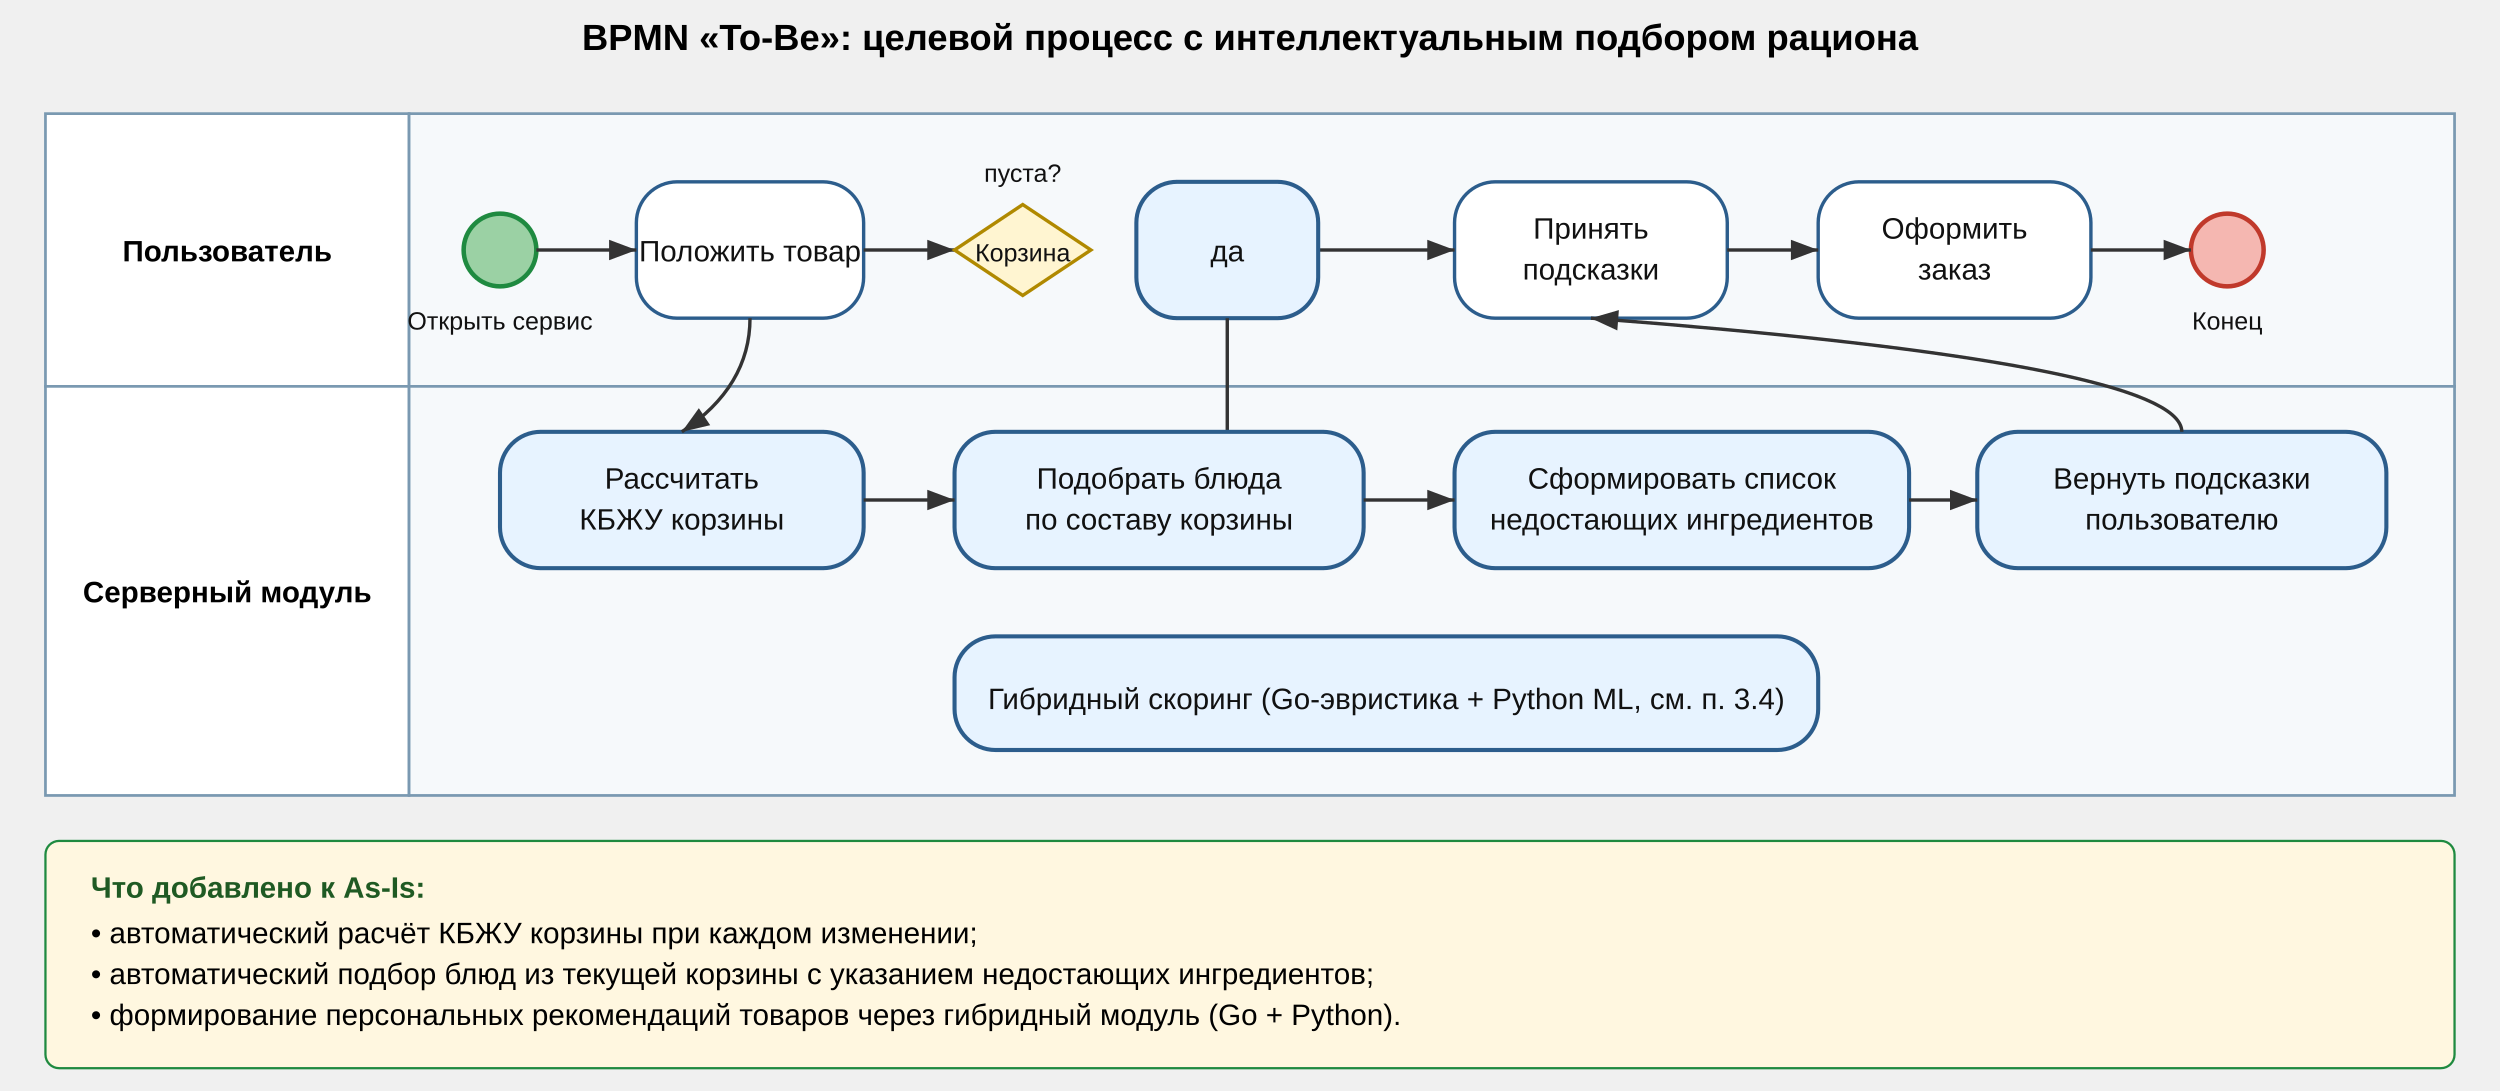
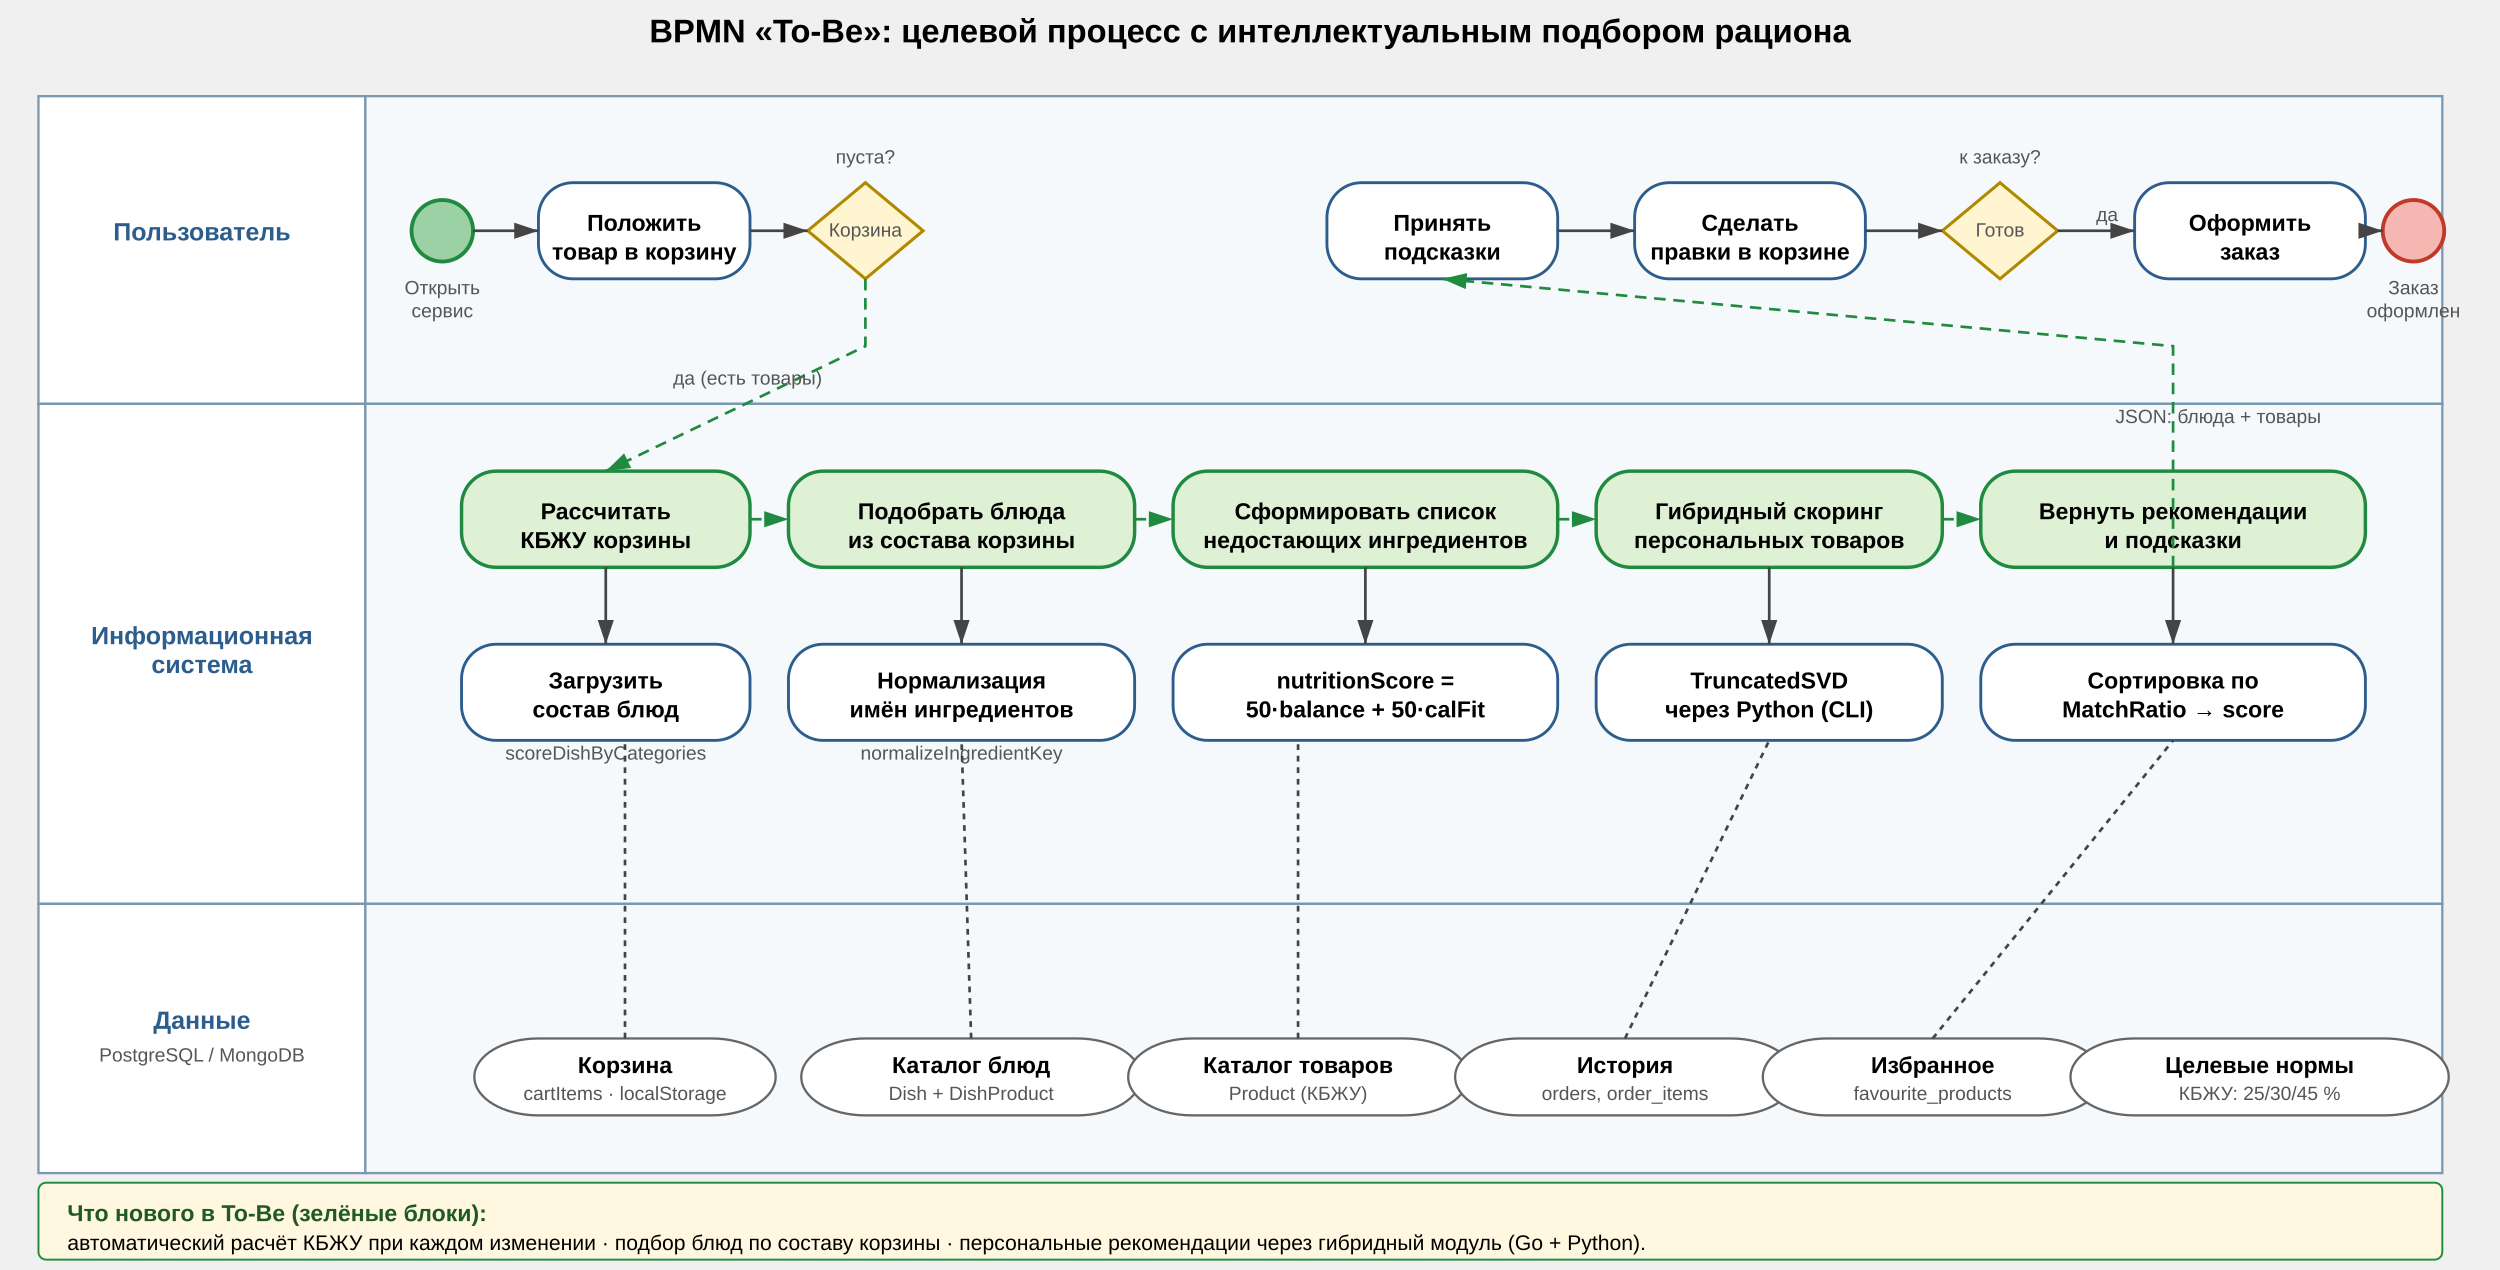
- <svg xmlns="http://www.w3.org/2000/svg" viewBox="0 0 1100 480" font-family="Arial, sans-serif" font-size="13">
+ <svg xmlns="http://www.w3.org/2000/svg" viewBox="0 0 1300 660" font-family="Arial, sans-serif" font-size="12">
  <style>
+     .ttl { font-weight:bold; font-size:17px; }
    .lane { fill:#f6f9fb; stroke:#7a99b1; stroke-width:1.2; }
    .laneT { fill:#fff; stroke:#7a99b1; stroke-width:1.2; }
-     .ttl { font-weight:bold; font-size:16px; }
+     .laneTtl { font-weight:bold; font-size:13px; fill:#2c5d8c; }
    .task { fill:#fff; stroke:#2c5d8c; stroke-width:1.5; rx:18; ry:18; }
-     .gw { fill:#fff5d1; stroke:#b08900; stroke-width:1.5; }
+     .new { fill:#e7f3ff; stroke:#2c5d8c; stroke-width:1.8; rx:18; ry:18; }
+     .auto { fill:#dff1d5; stroke:#1f8a40; stroke-width:1.8; rx:18; ry:18; }
+     .gw { fill:#fff5d1; stroke:#b08900; stroke-width:1.6; }
    .se { fill:#9bd1a4; stroke:#1f8a40; stroke-width:2; }
    .ee { fill:#f5b7b1; stroke:#c0392b; stroke-width:2; }
-     .new { fill:#e7f3ff; stroke:#2c5d8c; stroke-width:1.8; rx:18; ry:18; }
-     .ar { stroke:#333; stroke-width:1.5; fill:none; }
+     .data { fill:#fff; stroke:#666; stroke-width:1.2; }
+     .ar { stroke:#444; stroke-width:1.4; fill:none; }
+     .msg { stroke:#1f8a40; stroke-width:1.4; fill:none; stroke-dasharray:6 4; }
    .lbl { fill:#111; }
+     .tiny { font-size:10px; fill:#555; }
+     .name { font-weight:600; font-size:12px; }
  </style>
  <defs>
-     <marker id="m" markerWidth="10" markerHeight="10" refX="8" refY="3" orient="auto">
-       <path d="M0,0 L0,6 L8,3 z" fill="#333" />
+     <marker id="m" markerWidth="10" markerHeight="10" refX="9" refY="3" orient="auto">
+       <path d="M0,0 L0,6 L9,3 z" fill="#444" />
+     </marker>
+     <marker id="mg" markerWidth="10" markerHeight="10" refX="9" refY="3" orient="auto">
+       <path d="M0,0 L0,6 L9,3 z" fill="#1f8a40" />
    </marker>
  </defs>
-   <text x="550" y="22" text-anchor="middle" class="ttl">BPMN «To-Be»: целевой процесс с интеллектуальным подбором рациона</text>
-   <rect class="laneT" x="20" y="50" width="160" height="120" />
-   <rect class="lane" x="180" y="50" width="900" height="120" />
-   <text x="100" y="115" text-anchor="middle" font-weight="bold">Пользователь</text>
-   <rect class="laneT" x="20" y="170" width="160" height="180" />
-   <rect class="lane" x="180" y="170" width="900" height="180" />
-   <text x="100" y="265" text-anchor="middle" font-weight="bold">Серверный модуль</text>
-   <circle class="se" cx="220" cy="110" r="16" />
-   <text class="lbl" x="220" y="145" text-anchor="middle" font-size="11">Открыть сервис</text>
-   <rect class="task" x="280" y="80" width="100" height="60" />
-   <text class="lbl" x="330" y="115" text-anchor="middle">Положить товар</text>
-   <rect class="task" x="640" y="80" width="120" height="60" />
-   <text class="lbl" x="700" y="105" text-anchor="middle">Принять</text>
-   <text class="lbl" x="700" y="123" text-anchor="middle">подсказки</text>
-   <rect class="task" x="800" y="80" width="120" height="60" />
-   <text class="lbl" x="860" y="105" text-anchor="middle">Оформить</text>
-   <text class="lbl" x="860" y="123" text-anchor="middle">заказ</text>
-   <circle class="ee" cx="980" cy="110" r="16" />
-   <text class="lbl" x="980" y="145" text-anchor="middle" font-size="11">Конец</text>
-   <path class="ar" d="M236,110 L280,110" marker-end="url(#m)" />
-   <path class="ar" d="M380,110 L420,110" marker-end="url(#m)" />
-   <path class="ar" d="M580,110 L640,110" marker-end="url(#m)" />
-   <path class="ar" d="M760,110 L800,110" marker-end="url(#m)" />
-   <path class="ar" d="M920,110 L964,110" marker-end="url(#m)" />
-   <polygon class="gw" points="420,110 450,90 480,110 450,130" />
-   <text class="lbl" x="450" y="115" text-anchor="middle" font-size="11">Корзина</text>
-   <text class="lbl" x="450" y="80" text-anchor="middle" font-size="11">пуста?</text>
-   <rect class="new" x="500" y="80" width="80" height="60" />
-   <text class="lbl" x="540" y="115" text-anchor="middle">да</text>
-   <path class="ar" d="M540,140 Q540,180 540,220" marker-end="url(#m)" />
-   <rect class="new" x="220" y="190" width="160" height="60" />
-   <text class="lbl" x="300" y="215" text-anchor="middle">Рассчитать</text>
-   <text class="lbl" x="300" y="233" text-anchor="middle">КБЖУ корзины</text>
-   <rect class="new" x="420" y="190" width="180" height="60" />
-   <text class="lbl" x="510" y="215" text-anchor="middle">Подобрать блюда</text>
-   <text class="lbl" x="510" y="233" text-anchor="middle">по составу корзины</text>
-   <rect class="new" x="640" y="190" width="200" height="60" />
-   <text class="lbl" x="740" y="215" text-anchor="middle">Сформировать список</text>
-   <text class="lbl" x="740" y="233" text-anchor="middle">недостающих ингредиентов</text>
-   <rect class="new" x="870" y="190" width="180" height="60" />
-   <text class="lbl" x="960" y="215" text-anchor="middle">Вернуть подсказки</text>
-   <text class="lbl" x="960" y="233" text-anchor="middle">пользователю</text>
-   <path class="ar" d="M380,220 L420,220" marker-end="url(#m)" />
-   <path class="ar" d="M600,220 L640,220" marker-end="url(#m)" />
-   <path class="ar" d="M840,220 L870,220" marker-end="url(#m)" />
-   <path class="ar" d="M330,140 Q330,170 300,190" marker-end="url(#m)" />
-   <path class="ar" d="M960,190 Q960,160 700,140" marker-end="url(#m)" />
-   <rect class="new" x="420" y="280" width="380" height="50" />
-   <text class="lbl" x="610" y="312" text-anchor="middle">Гибридный скоринг (Go-эвристика + Python ML, см. п. 3.4)</text>
-   <rect x="20" y="370" width="1060" height="100" rx="6" fill="#fff7e0" stroke="#1f8a40" />
-   <text x="40" y="395" font-weight="bold" fill="#1f5a23">Что добавлено к As-Is:</text>
-   <text x="40" y="415">• автоматический расчёт КБЖУ корзины при каждом изменении;</text>
-   <text x="40" y="433">• автоматический подбор блюд из текущей корзины с указанием недостающих ингредиентов;</text>
-   <text x="40" y="451">• формирование персональных рекомендаций товаров через гибридный модуль (Go + Python).</text>
+   <text x="650" y="22" text-anchor="middle" class="ttl">BPMN «To-Be»: целевой процесс с интеллектуальным подбором рациона</text>
+   <rect class="laneT" x="20" y="50" width="170" height="160" />
+   <rect class="lane" x="190" y="50" width="1080" height="160" />
+   <text class="laneTtl" x="105" y="125" text-anchor="middle">Пользователь</text>
+   <rect class="laneT" x="20" y="210" width="170" height="260" />
+   <rect class="lane" x="190" y="210" width="1080" height="260" />
+   <text class="laneTtl" x="105" y="335" text-anchor="middle">Информационная</text>
+   <text class="laneTtl" x="105" y="350" text-anchor="middle">система</text>
+   <rect class="laneT" x="20" y="470" width="170" height="140" />
+   <rect class="lane" x="190" y="470" width="1080" height="140" />
+   <text class="laneTtl" x="105" y="535" text-anchor="middle">Данные</text>
+   <text class="tiny" x="105" y="552" text-anchor="middle">PostgreSQL / MongoDB</text>
+   <circle class="se" cx="230" cy="120" r="16" />
+   <text class="tiny" x="230" y="153" text-anchor="middle">Открыть</text>
+   <text class="tiny" x="230" y="165" text-anchor="middle">сервис</text>
+   <rect class="task" x="280" y="95" width="110" height="50" />
+   <text class="name" x="335" y="120" text-anchor="middle">Положить</text>
+   <text class="name" x="335" y="135" text-anchor="middle">товар в корзину</text>
+   <polygon class="gw" points="420,120 450,95 480,120 450,145" />
+   <text class="tiny" x="450" y="123" text-anchor="middle">Корзина</text>
+   <text class="tiny" x="450" y="85" text-anchor="middle">пуста?</text>
+   <rect class="task" x="690" y="95" width="120" height="50" />
+   <text class="name" x="750" y="120" text-anchor="middle">Принять</text>
+   <text class="name" x="750" y="135" text-anchor="middle">подсказки</text>
+   <rect class="task" x="850" y="95" width="120" height="50" />
+   <text class="name" x="910" y="120" text-anchor="middle">Сделать</text>
+   <text class="name" x="910" y="135" text-anchor="middle">правки в корзине</text>
+   <polygon class="gw" points="1010,120 1040,95 1070,120 1040,145" />
+   <text class="tiny" x="1040" y="123" text-anchor="middle">Готов</text>
+   <text class="tiny" x="1040" y="85" text-anchor="middle">к заказу?</text>
+   <rect class="task" x="1110" y="95" width="120" height="50" />
+   <text class="name" x="1170" y="120" text-anchor="middle">Оформить</text>
+   <text class="name" x="1170" y="135" text-anchor="middle">заказ</text>
+   <circle class="ee" cx="1255" cy="120" r="16" />
+   <text class="tiny" x="1255" y="153" text-anchor="middle">Заказ</text>
+   <text class="tiny" x="1255" y="165" text-anchor="middle">оформлен</text>
+   <path class="ar" d="M246,120 L280,120" marker-end="url(#m)" />
+   <path class="ar" d="M390,120 L420,120" marker-end="url(#m)" />
+   <path class="ar" d="M810,120 L850,120" marker-end="url(#m)" />
+   <path class="ar" d="M970,120 L1010,120" marker-end="url(#m)" />
+   <path class="ar" d="M1070,120 L1110,120" marker-end="url(#m)" />
+   <text class="tiny" x="1090" y="115">да</text>
+   <path class="ar" d="M1230,120 L1239,120" marker-end="url(#m)" />
+   <rect class="auto" x="240" y="245" width="150" height="50" />
+   <text class="name" x="315" y="270" text-anchor="middle">Рассчитать</text>
+   <text class="name" x="315" y="285" text-anchor="middle">КБЖУ корзины</text>
+   <rect class="auto" x="410" y="245" width="180" height="50" />
+   <text class="name" x="500" y="270" text-anchor="middle">Подобрать блюда</text>
+   <text class="name" x="500" y="285" text-anchor="middle">из состава корзины</text>
+   <rect class="auto" x="610" y="245" width="200" height="50" />
+   <text class="name" x="710" y="270" text-anchor="middle">Сформировать список</text>
+   <text class="name" x="710" y="285" text-anchor="middle">недостающих ингредиентов</text>
+   <rect class="auto" x="830" y="245" width="180" height="50" />
+   <text class="name" x="920" y="270" text-anchor="middle">Гибридный скоринг</text>
+   <text class="name" x="920" y="285" text-anchor="middle">персональных товаров</text>
+   <rect class="auto" x="1030" y="245" width="200" height="50" />
+   <text class="name" x="1130" y="270" text-anchor="middle">Вернуть рекомендации</text>
+   <text class="name" x="1130" y="285" text-anchor="middle">и подсказки</text>
+   <rect class="task" x="240" y="335" width="150" height="50" />
+   <text class="name" x="315" y="358" text-anchor="middle">Загрузить</text>
+   <text class="name" x="315" y="373" text-anchor="middle">состав блюд</text>
+   <text class="tiny" x="315" y="395" text-anchor="middle">scoreDishByCategories</text>
+   <rect class="task" x="410" y="335" width="180" height="50" />
+   <text class="name" x="500" y="358" text-anchor="middle">Нормализация</text>
+   <text class="name" x="500" y="373" text-anchor="middle">имён ингредиентов</text>
+   <text class="tiny" x="500" y="395" text-anchor="middle">normalizeIngredientKey</text>
+   <rect class="task" x="610" y="335" width="200" height="50" />
+   <text class="name" x="710" y="358" text-anchor="middle">nutritionScore =</text>
+   <text class="name" x="710" y="373" text-anchor="middle">50·balance + 50·calFit</text>
+   <rect class="task" x="830" y="335" width="180" height="50" />
+   <text class="name" x="920" y="358" text-anchor="middle">TruncatedSVD</text>
+   <text class="name" x="920" y="373" text-anchor="middle">через Python (CLI)</text>
+   <rect class="task" x="1030" y="335" width="200" height="50" />
+   <text class="name" x="1130" y="358" text-anchor="middle">Сортировка по</text>
+   <text class="name" x="1130" y="373" text-anchor="middle">MatchRatio → score</text>
+   <path class="ar" d="M315,295 L315,335" marker-end="url(#m)" />
+   <path class="ar" d="M500,295 L500,335" marker-end="url(#m)" />
+   <path class="ar" d="M710,295 L710,335" marker-end="url(#m)" />
+   <path class="ar" d="M920,295 L920,335" marker-end="url(#m)" />
+   <path class="ar" d="M1130,295 L1130,335" marker-end="url(#m)" />
+   <path class="msg" d="M450,145 L450,180 L315,245" marker-end="url(#mg)" />
+   <text class="tiny" x="350" y="200" fill="#1f8a40">да (есть товары)</text>
+   <path class="msg" d="M390,270 L410,270" marker-end="url(#mg)" />
+   <path class="msg" d="M590,270 L610,270" marker-end="url(#mg)" />
+   <path class="msg" d="M810,270 L830,270" marker-end="url(#mg)" />
+   <path class="msg" d="M1010,270 L1030,270" marker-end="url(#mg)" />
+   <path class="msg" d="M1130,295 L1130,180 L750,145" marker-end="url(#mg)" />
+   <text class="tiny" x="1100" y="220" fill="#1f8a40">JSON: блюда + товары</text>
+   <g>
+     <path class="data" d="M280 540 L370 540 A30 18 0 0 1 370 580 L280 580 A30 18 0 0 1 280 540 Z" />
+     <text class="name" x="325" y="558" text-anchor="middle">Корзина</text>
+     <text class="tiny" x="325" y="572" text-anchor="middle">cartItems · localStorage</text>
+   </g>
+   <g>
+     <path class="data" d="M450 540 L560 540 A30 18 0 0 1 560 580 L450 580 A30 18 0 0 1 450 540 Z" />
+     <text class="name" x="505" y="558" text-anchor="middle">Каталог блюд</text>
+     <text class="tiny" x="505" y="572" text-anchor="middle">Dish + DishProduct</text>
+   </g>
+   <g>
+     <path class="data" d="M620 540 L730 540 A30 18 0 0 1 730 580 L620 580 A30 18 0 0 1 620 540 Z" />
+     <text class="name" x="675" y="558" text-anchor="middle">Каталог товаров</text>
+     <text class="tiny" x="675" y="572" text-anchor="middle">Product (КБЖУ)</text>
+   </g>
+   <g>
+     <path class="data" d="M790 540 L900 540 A30 18 0 0 1 900 580 L790 580 A30 18 0 0 1 790 540 Z" />
+     <text class="name" x="845" y="558" text-anchor="middle">История</text>
+     <text class="tiny" x="845" y="572" text-anchor="middle">orders, order_items</text>
+   </g>
+   <g>
+     <path class="data" d="M950 540 L1060 540 A30 18 0 0 1 1060 580 L950 580 A30 18 0 0 1 950 540 Z" />
+     <text class="name" x="1005" y="558" text-anchor="middle">Избранное</text>
+     <text class="tiny" x="1005" y="572" text-anchor="middle">favourite_products</text>
+   </g>
+   <g>
+     <path class="data" d="M1110 540 L1240 540 A30 18 0 0 1 1240 580 L1110 580 A30 18 0 0 1 1110 540 Z" />
+     <text class="name" x="1175" y="558" text-anchor="middle">Целевые нормы</text>
+     <text class="tiny" x="1175" y="572" text-anchor="middle">КБЖУ: 25/30/45 %</text>
+   </g>
+   <path class="ar" d="M325,540 L325,385" stroke-dasharray="3 3" />
+   <path class="ar" d="M505,540 L500,385" stroke-dasharray="3 3" />
+   <path class="ar" d="M675,540 L675,385" stroke-dasharray="3 3" />
+   <path class="ar" d="M845,540 L920,385" stroke-dasharray="3 3" />
+   <path class="ar" d="M1005,540 L1130,385" stroke-dasharray="3 3" />
+   <rect x="20" y="615" width="1250" height="40" fill="#fff7e0" stroke="#1f8a40" rx="4" />
+   <text x="35" y="635" font-weight="bold" fill="#1f5a23" font-size="12">Что нового в To-Be (зелёные блоки):</text>
+   <text x="35" y="650" font-size="11">автоматический расчёт КБЖУ при каждом изменении · подбор блюд по составу корзины · персональные рекомендации через гибридный модуль (Go + Python).</text>
</svg>
